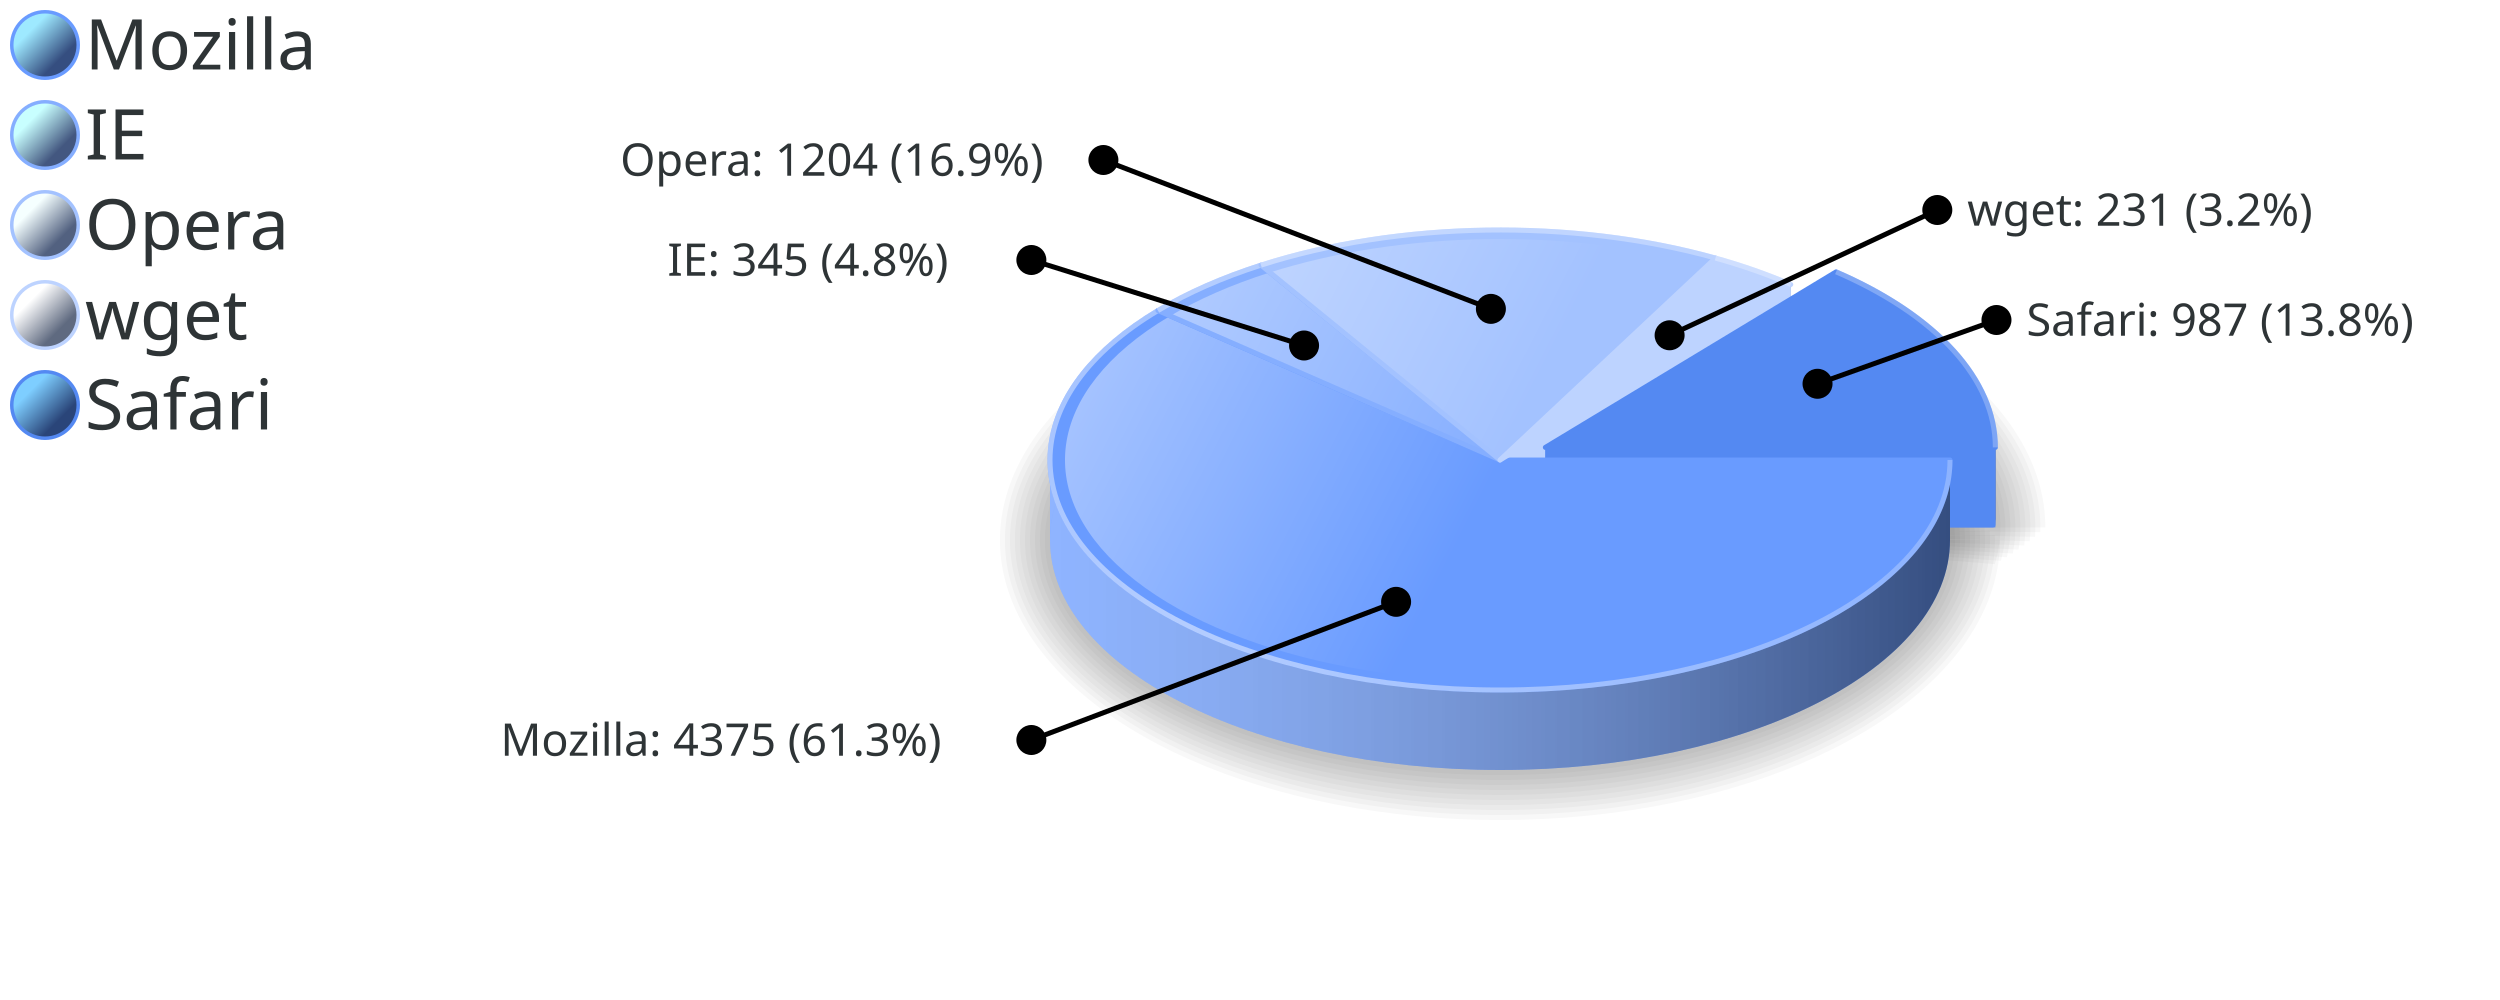
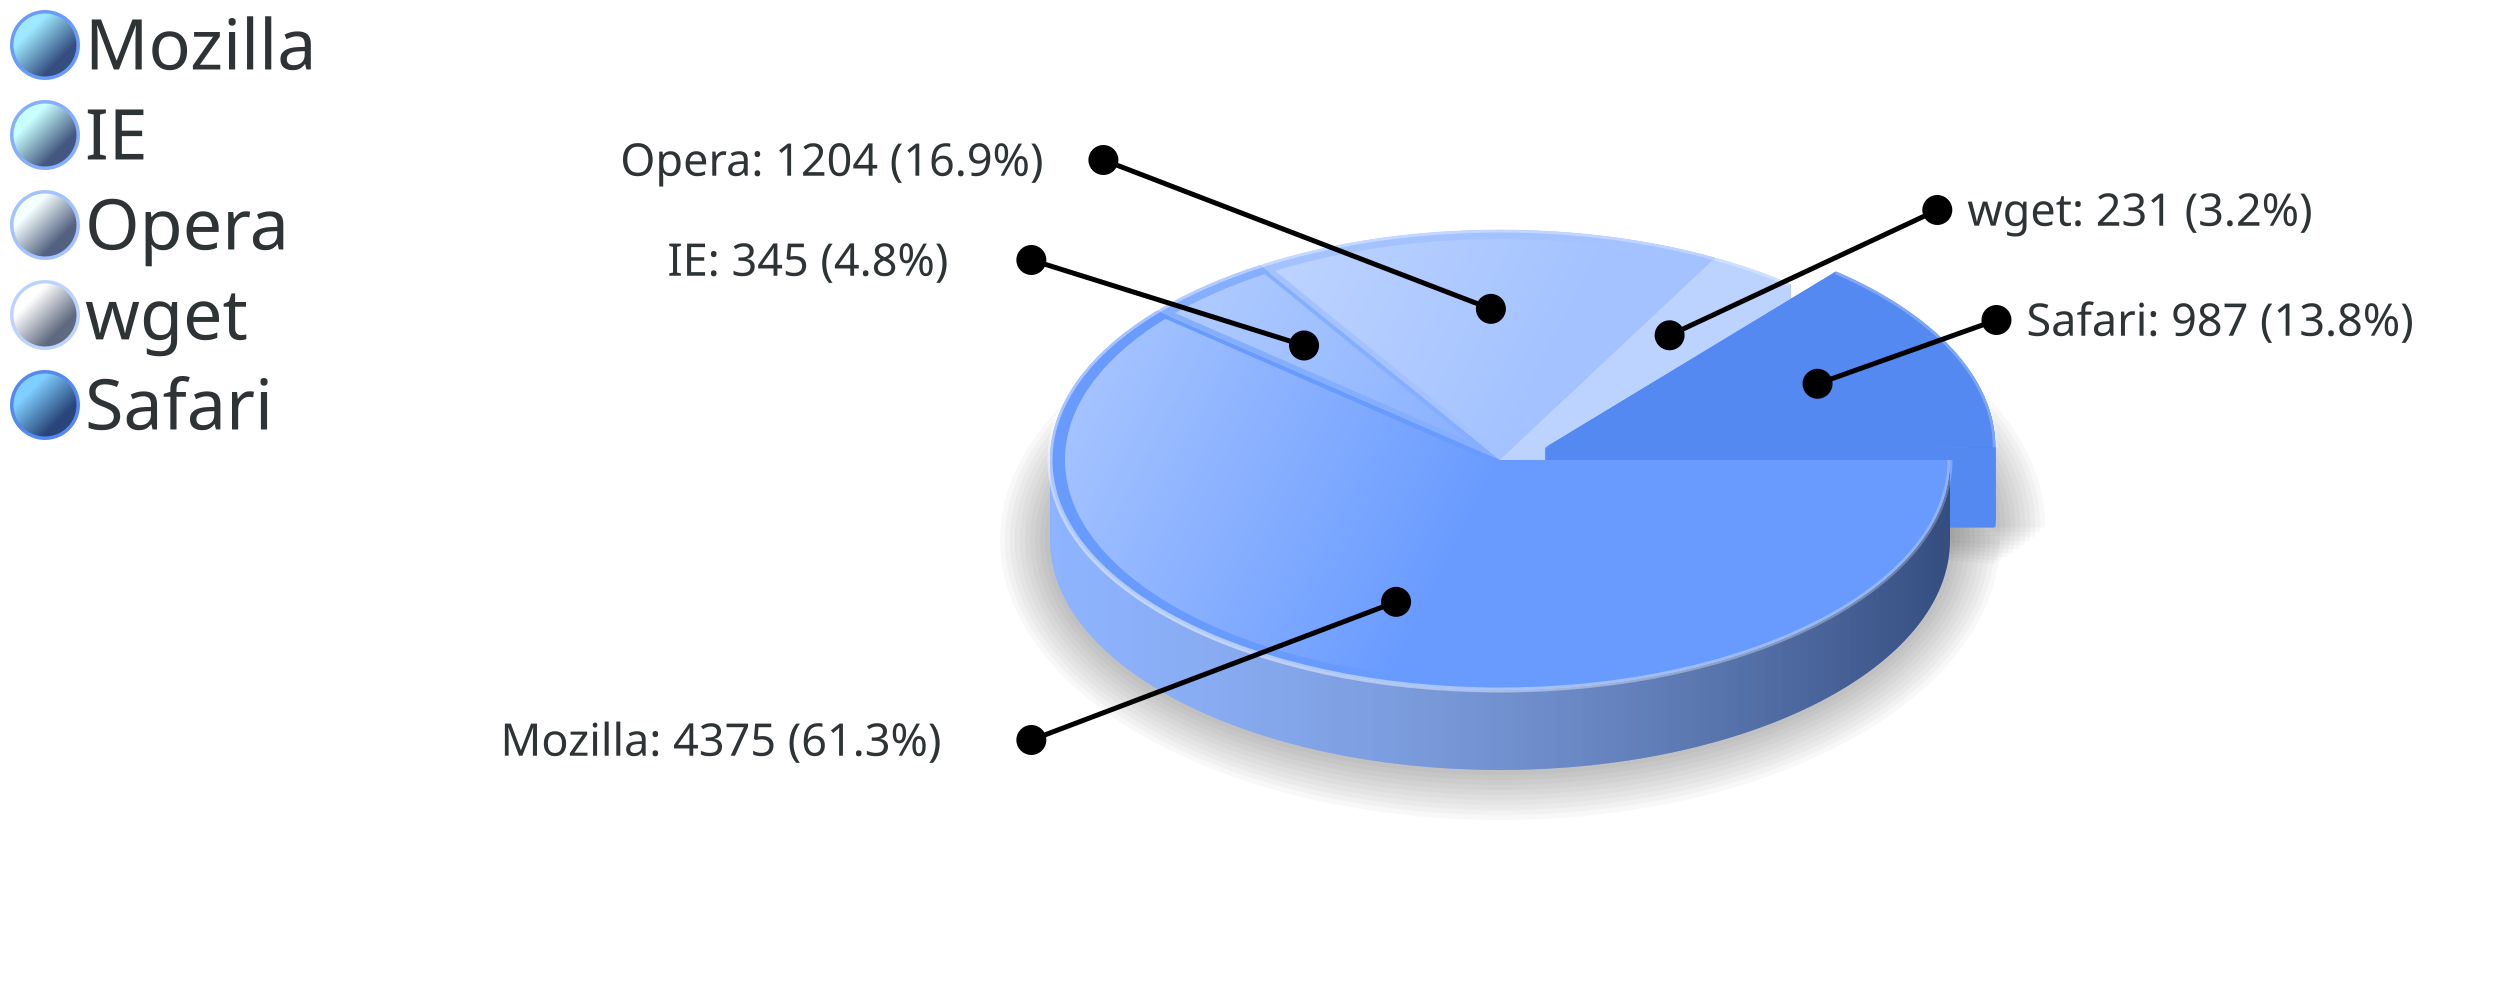
<svg xmlns="http://www.w3.org/2000/svg" xmlns:xlink="http://www.w3.org/1999/xlink" width="500" height="200" version="1.0" id="ezcGraph">
  <defs>
    <linearGradient id="Definition_LinearGradient_6_6_11_11_9ee9ff00_354e8000">
      <stop offset="0" style="stop-color: #9ee9ff; stop-opacity: 1.00;" />
      <stop offset="1" style="stop-color: #354e80; stop-opacity: 1.00;" />
    </linearGradient>
    <linearGradient id="LinearGradient_6_6_11_11_9ee9ff00_354e8000" x1="6.101" y1="6.101" x2="11.899" y2="11.899" gradientUnits="userSpaceOnUse" xlink:href="#Definition_LinearGradient_6_6_11_11_9ee9ff00_354e8000" />
    <linearGradient id="Definition_LinearGradient_6_24_11_29_c8ffff00_43578000">
      <stop offset="0" style="stop-color: #c8ffff; stop-opacity: 1.00;" />
      <stop offset="1" style="stop-color: #435780; stop-opacity: 1.00;" />
    </linearGradient>
    <linearGradient id="LinearGradient_6_24_11_29_c8ffff00_43578000" x1="6.101" y1="24.101" x2="11.899" y2="29.899" gradientUnits="userSpaceOnUse" xlink:href="#Definition_LinearGradient_6_24_11_29_c8ffff00_43578000" />
    <linearGradient id="Definition_LinearGradient_6_42_11_47_f5ffff00_52618000">
      <stop offset="0" style="stop-color: #f5ffff; stop-opacity: 1.00;" />
      <stop offset="1" style="stop-color: #526180; stop-opacity: 1.00;" />
    </linearGradient>
    <linearGradient id="LinearGradient_6_42_11_47_f5ffff00_52618000" x1="6.101" y1="42.1" x2="11.899" y2="47.9" gradientUnits="userSpaceOnUse" xlink:href="#Definition_LinearGradient_6_42_11_47_f5ffff00_52618000" />
    <linearGradient id="Definition_LinearGradient_6_60_11_65_ffffff00_5f6a8000">
      <stop offset="0" style="stop-color: #ffffff; stop-opacity: 1.00;" />
      <stop offset="1" style="stop-color: #5f6a80; stop-opacity: 1.00;" />
    </linearGradient>
    <linearGradient id="LinearGradient_6_60_11_65_ffffff00_5f6a8000" x1="6.101" y1="60.1" x2="11.899" y2="65.9" gradientUnits="userSpaceOnUse" xlink:href="#Definition_LinearGradient_6_60_11_65_ffffff00_5f6a8000" />
    <linearGradient id="Definition_LinearGradient_6_78_11_83_7eceff00_2a457900">
      <stop offset="0" style="stop-color: #7eceff; stop-opacity: 1.00;" />
      <stop offset="1" style="stop-color: #2a4579; stop-opacity: 1.00;" />
    </linearGradient>
    <linearGradient id="LinearGradient_6_78_11_83_7eceff00_2a457900" x1="6.101" y1="78.1" x2="11.899" y2="83.9" gradientUnits="userSpaceOnUse" xlink:href="#Definition_LinearGradient_6_78_11_83_7eceff00_2a457900" />
    <linearGradient id="Definition_LinearGradient_210_92_390_92_ffffffbf_0000007f">
      <stop offset="0" style="stop-color: #ffffff; stop-opacity: 0.25;" />
      <stop offset="1" style="stop-color: #000000; stop-opacity: 0.50;" />
    </linearGradient>
    <linearGradient id="LinearGradient_210_92_390_92_ffffffbf_0000007f" x1="210" y1="92" x2="390" y2="92" gradientUnits="userSpaceOnUse" xlink:href="#Definition_LinearGradient_210_92_390_92_ffffffbf_0000007f" />
    <linearGradient id="Definition_LinearGradient_219_89_399_89_ffffffbf_0000007f">
      <stop offset="0" style="stop-color: #ffffff; stop-opacity: 0.25;" />
      <stop offset="1" style="stop-color: #000000; stop-opacity: 0.50;" />
    </linearGradient>
    <linearGradient id="LinearGradient_219_89_399_89_ffffffbf_0000007f" x1="219.072" y1="89.476" x2="399.072" y2="89.476" gradientUnits="userSpaceOnUse" xlink:href="#Definition_LinearGradient_219_89_399_89_ffffffbf_0000007f" />
    <linearGradient id="Definition_LinearGradient_300_92_210_46_ffffffff_ffffff7f">
      <stop offset="0" style="stop-color: #ffffff; stop-opacity: 0.00;" />
      <stop offset="1" style="stop-color: #ffffff; stop-opacity: 0.50;" />
    </linearGradient>
    <linearGradient id="LinearGradient_300_92_210_46_ffffffff_ffffff7f" x1="300" y1="92" x2="210" y2="46" gradientUnits="userSpaceOnUse" xlink:href="#Definition_LinearGradient_300_92_210_46_ffffffff_ffffff7f" />
    <linearGradient id="Definition_RadialGradient_236_124_180_92_0.00_ffffff7f_ffffffcc">
      <stop offset="0" style="stop-color: #ffffff; stop-opacity: 0.50;" />
      <stop offset="1" style="stop-color: #ffffff; stop-opacity: 0.20;" />
    </linearGradient>
    <radialGradient id="RadialGradient_236_124_180_92_0.00_ffffff7f_ffffffcc" cx="236.36" cy="124.527" fx="236.36" fy="124.527" r="180" gradientUnits="userSpaceOnUse" xlink:href="#Definition_RadialGradient_236_124_180_92_0.00_ffffff7f_ffffffcc" />
    <linearGradient id="Definition_LinearGradient_309_89_219_43_ffffffff_ffffff7f">
      <stop offset="0" style="stop-color: #ffffff; stop-opacity: 0.00;" />
      <stop offset="1" style="stop-color: #ffffff; stop-opacity: 0.50;" />
    </linearGradient>
    <linearGradient id="LinearGradient_309_89_219_43_ffffffff_ffffff7f" x1="309.072" y1="89.476" x2="219.072" y2="43.476" gradientUnits="userSpaceOnUse" xlink:href="#Definition_LinearGradient_309_89_219_43_ffffffff_ffffff7f" />
    <linearGradient id="Definition_RadialGradient_245_122_180_92_0.00_ffffff7f_ffffffcc">
      <stop offset="0" style="stop-color: #ffffff; stop-opacity: 0.50;" />
      <stop offset="1" style="stop-color: #ffffff; stop-opacity: 0.20;" />
    </linearGradient>
    <radialGradient id="RadialGradient_245_122_180_92_0.00_ffffff7f_ffffffcc" cx="245.433" cy="122.003" fx="245.433" fy="122.003" r="180" gradientUnits="userSpaceOnUse" xlink:href="#Definition_RadialGradient_245_122_180_92_0.00_ffffff7f_ffffffcc" />
  </defs>
  <g id="ezcGraphChart" color-rendering="optimizeQuality" shape-rendering="geometricPrecision" text-rendering="optimizeLegibility">
    <path d=" M 0,200 L 0,0 L 500,0 L 500,200 L 0,200 z " style="fill: #ffffff; fill-opacity: 1.00; stroke: none;" id="ezcGraphPolygon_1" />
    <path d=" M 0,200 L 0,0 L 100,0 L 100,200 L 0,200 z " style="fill: #000000; fill-opacity: 0.00; stroke: none;" id="ezcGraphPolygon_2" />
    <ellipse cx="9" cy="9" rx="7" ry="7" style="fill: #699bff; fill-opacity: 1.00; stroke: none;" id="ezcGraphCircle_3" />
    <ellipse cx="9" cy="9" rx="6.3" ry="6.3" style="fill: url(#LinearGradient_6_6_11_11_9ee9ff00_354e8000); stroke: none;" id="ezcGraphCircle_4" />
    <ellipse cx="9" cy="27" rx="7" ry="7" style="fill: #85aeff; fill-opacity: 1.00; stroke: none;" id="ezcGraphCircle_6" />
    <ellipse cx="9" cy="27" rx="6.3" ry="6.3" style="fill: url(#LinearGradient_6_24_11_29_c8ffff00_43578000); stroke: none;" id="ezcGraphCircle_7" />
    <ellipse cx="9" cy="45" rx="7" ry="7" style="fill: #a3c2ff; fill-opacity: 1.00; stroke: none;" id="ezcGraphCircle_9" />
    <ellipse cx="9" cy="45" rx="6.3" ry="6.3" style="fill: url(#LinearGradient_6_42_11_47_f5ffff00_52618000); stroke: none;" id="ezcGraphCircle_10" />
    <ellipse cx="9" cy="63" rx="7" ry="7" style="fill: #bdd3ff; fill-opacity: 1.00; stroke: none;" id="ezcGraphCircle_12" />
    <ellipse cx="9" cy="63" rx="6.3" ry="6.3" style="fill: url(#LinearGradient_6_60_11_65_ffffff00_5f6a8000); stroke: none;" id="ezcGraphCircle_13" />
    <ellipse cx="9" cy="81" rx="7" ry="7" style="fill: #5489f2; fill-opacity: 1.00; stroke: none;" id="ezcGraphCircle_15" />
    <ellipse cx="9" cy="81" rx="6.3" ry="6.3" style="fill: url(#LinearGradient_6_78_11_83_7eceff00_2a457900); stroke: none;" id="ezcGraphCircle_16" />
    <path d="M 300.00,108.00 L 400.00,108.00 A 100.00,56.00 0 1,1 364.61,65.26 z" style="fill: #000000; fill-opacity: 0.03; stroke: none;" id="ezcGraphCircleSector_18" />
    <path d="M 300.00,108.00 L 398.98,107.04 A 99.00,55.00 0 1,1 365.27,66.65 z" style="fill: #000000; fill-opacity: 0.03; stroke: none;" id="ezcGraphCircleSector_19" />
    <path d="M 300.00,108.00 L 397.94,106.12 A 98.00,54.00 0 1,1 365.89,68.03 z" style="fill: #000000; fill-opacity: 0.03; stroke: none;" id="ezcGraphCircleSector_20" />
    <path d="M 300.00,108.00 L 396.87,105.23 A 97.00,53.00 0 1,1 366.46,69.40 z" style="fill: #000000; fill-opacity: 0.03; stroke: none;" id="ezcGraphCircleSector_21" />
    <path d="M 300.00,108.00 L 395.77,104.37 A 96.00,52.00 0 1,1 366.99,70.75 z" style="fill: #000000; fill-opacity: 0.03; stroke: none;" id="ezcGraphCircleSector_22" />
    <path d="M 300.00,108.00 L 394.64,103.56 A 95.00,51.00 0 1,1 367.47,72.09 z" style="fill: #000000; fill-opacity: 0.03; stroke: none;" id="ezcGraphCircleSector_23" />
    <path d="M 300.00,108.00 L 393.49,102.77 A 94.00,50.00 0 1,1 367.90,73.42 z" style="fill: #000000; fill-opacity: 0.03; stroke: none;" id="ezcGraphCircleSector_24" />
    <path d="M 300.00,108.00 L 392.31,102.03 A 93.00,49.00 0 1,1 368.29,74.74 z" style="fill: #000000; fill-opacity: 0.03; stroke: none;" id="ezcGraphCircleSector_25" />
    <path d="M 300.00,108.00 L 391.10,101.32 A 92.00,48.00 0 1,1 368.64,76.04 z" style="fill: #000000; fill-opacity: 0.03; stroke: none;" id="ezcGraphCircleSector_26" />
    <path d="M 300.00,108.00 L 389.88,100.65 A 91.00,47.00 0 1,1 368.94,77.32 z" style="fill: #000000; fill-opacity: 0.03; stroke: none;" id="ezcGraphCircleSector_27" />
    <path d="M 309.07,105.48 L 373.68,62.73 A 100.00,56.00 0 0,1 409.07,105.48 z" style="fill: #000000; fill-opacity: 0.03; stroke: none;" id="ezcGraphCircleSector_28" />
    <path d="M 309.07,105.48 L 371.71,62.88 A 99.00,55.00 0 0,1 408.06,106.44 z" style="fill: #000000; fill-opacity: 0.03; stroke: none;" id="ezcGraphCircleSector_29" />
    <path d="M 309.07,105.48 L 369.74,63.07 A 98.00,54.00 0 0,1 407.01,107.36 z" style="fill: #000000; fill-opacity: 0.03; stroke: none;" id="ezcGraphCircleSector_30" />
    <path d="M 309.07,105.48 L 367.78,63.29 A 97.00,53.00 0 0,1 405.94,108.25 z" style="fill: #000000; fill-opacity: 0.03; stroke: none;" id="ezcGraphCircleSector_31" />
    <path d="M 309.07,105.48 L 365.84,63.54 A 96.00,52.00 0 0,1 404.84,109.10 z" style="fill: #000000; fill-opacity: 0.03; stroke: none;" id="ezcGraphCircleSector_32" />
    <path d="M 309.07,105.48 L 363.90,63.83 A 95.00,51.00 0 0,1 403.71,109.92 z" style="fill: #000000; fill-opacity: 0.03; stroke: none;" id="ezcGraphCircleSector_33" />
    <path d="M 309.07,105.48 L 361.97,64.15 A 94.00,50.00 0 0,1 402.56,110.70 z" style="fill: #000000; fill-opacity: 0.03; stroke: none;" id="ezcGraphCircleSector_34" />
    <path d="M 309.07,105.48 L 360.06,64.50 A 93.00,49.00 0 0,1 401.38,111.45 z" style="fill: #000000; fill-opacity: 0.03; stroke: none;" id="ezcGraphCircleSector_35" />
    <path d="M 309.07,105.48 L 358.16,64.88 A 92.00,48.00 0 0,1 400.18,112.16 z" style="fill: #000000; fill-opacity: 0.03; stroke: none;" id="ezcGraphCircleSector_36" />
    <path d="M 309.07,105.48 L 356.28,65.29 A 91.00,47.00 0 0,1 398.95,112.83 z" style="fill: #000000; fill-opacity: 0.03; stroke: none;" id="ezcGraphCircleSector_37" />
    <path d="M 343.09,67.61 A 90.00,46.00 0 0,0 252.20,69.03 L 252.20,53.03 A 90.00,46 0 0,1 343.09,51.61 z" style="fill: #a3c2ff; fill-opacity: 1.00; stroke: none;" id="ezcGraphCircularArc_38" />
    <path d="M 343.09,67.61 A 90.00,46.00 0 0,0 252.20,69.03 L 252.20,53.03 A 90.00,46 0 0,1 343.09,51.61 z" style="fill: url(#LinearGradient_210_92_390_92_ffffffbf_0000007f); stroke: none;" />
    <path d="M 358.15,72.89 A 90.00,46.00 0 0,0 343.09,67.61 L 343.09,51.61 A 90.00,46 0 0,1 358.15,56.89 z" style="fill: #bdd3ff; fill-opacity: 1.00; stroke: none;" id="ezcGraphCircularArc_39" />
    <path d="M 358.15,72.89 A 90.00,46.00 0 0,0 343.09,67.61 L 343.09,51.61 A 90.00,46 0 0,1 358.15,56.89 z" style="fill: url(#LinearGradient_210_92_390_92_ffffffbf_0000007f); stroke: none;" />
    <path d="M 252.20,69.03 A 90.00,46.00 0 0,0 231.59,78.11 L 231.59,62.11 A 90.00,46 0 0,1 252.20,53.03 z" style="fill: #85aeff; fill-opacity: 1.00; stroke: none;" id="ezcGraphCircularArc_40" />
    <path d="M 252.20,69.03 A 90.00,46.00 0 0,0 231.59,78.11 L 231.59,62.11 A 90.00,46 0 0,1 252.20,53.03 z" style="fill: url(#LinearGradient_210_92_390_92_ffffffbf_0000007f); stroke: none;" />
    <path d=" M 343.09,51.615 L 300,92 L 300,108 L 343.09,67.615 L 343.09,51.615 z " style="fill: #a3c2ff; fill-opacity: 1.00; stroke: none;" id="ezcGraphPolygon_41" />
    <path d=" M 300.5,92.217 L 300.5,106.846 L 342.59,67.398 L 342.59,52.769 L 300.5,92.217 z " style="fill: none; stroke: #a3c2ff; stroke-width: 1; stroke-opacity: 1.00; stroke-linecap: round; stroke-linejoin: round;" id="ezcGraphPolygon_42" />
    <path d=" M 343.09,51.615 L 300,92 L 300,108 L 343.09,67.615 L 343.09,51.615 z " style="fill: #bdd3ff; fill-opacity: 1.00; stroke: none;" id="ezcGraphPolygon_43" />
    <path d=" M 300.5,92.217 L 300.5,106.846 L 342.59,67.398 L 342.59,52.769 L 300.5,92.217 z " style="fill: none; stroke: #bdd3ff; stroke-width: 1; stroke-opacity: 1.00; stroke-linecap: round; stroke-linejoin: round;" id="ezcGraphPolygon_44" />
    <path d="M 399.07,105.48 A 90.00,46.00 0 0,0 367.22,70.37 L 367.22,54.37 A 90.00,46 0 0,1 399.07,89.48 z" style="fill: #5489f2; fill-opacity: 1.00; stroke: none;" id="ezcGraphCircularArc_45" />
    <path d="M 399.07,105.48 A 90.00,46.00 0 0,0 367.22,70.37 L 367.22,54.37 A 90.00,46 0 0,1 399.07,89.48 z" style="fill: url(#LinearGradient_219_89_399_89_ffffffbf_0000007f); stroke: none;" />
    <path d=" M 367.223,54.367 L 309.072,89.476 L 309.072,105.476 L 367.223,70.367 L 367.223,54.367 z " style="fill: #5489f2; fill-opacity: 1.00; stroke: none;" id="ezcGraphPolygon_46" />
    <path d=" M 309.572,89.758 L 309.572,104.59 L 366.723,70.085 L 366.723,55.253 L 309.572,89.758 z " style="fill: none; stroke: #5489f2; stroke-width: 1; stroke-opacity: 1.00; stroke-linecap: round; stroke-linejoin: round;" id="ezcGraphPolygon_47" />
    <path d=" M 252.196,53.025 L 300,92 L 300,108 L 252.196,69.025 L 252.196,53.025 z " style="fill: #85aeff; fill-opacity: 1.00; stroke: none;" id="ezcGraphPolygon_48" />
    <path d=" M 299.5,92.237 L 299.5,106.947 L 252.696,68.788 L 252.696,54.078 L 299.5,92.237 z " style="fill: none; stroke: #85aeff; stroke-width: 1; stroke-opacity: 1.00; stroke-linecap: round; stroke-linejoin: round;" id="ezcGraphPolygon_49" />
    <path d=" M 252.196,53.025 L 300,92 L 300,108 L 252.196,69.025 L 252.196,53.025 z " style="fill: #a3c2ff; fill-opacity: 1.00; stroke: none;" id="ezcGraphPolygon_50" />
    <path d=" M 299.5,92.237 L 299.5,106.947 L 252.696,68.788 L 252.696,54.078 L 299.5,92.237 z " style="fill: none; stroke: #a3c2ff; stroke-width: 1; stroke-opacity: 1.00; stroke-linecap: round; stroke-linejoin: round;" id="ezcGraphPolygon_51" />
    <path d=" M 358.15,56.891 L 300,92 L 300,108 L 358.15,72.891 L 358.15,56.891 z " style="fill: #bdd3ff; fill-opacity: 1.00; stroke: none;" id="ezcGraphPolygon_52" />
    <path d=" M 300.5,92.282 L 300.5,107.114 L 357.65,72.609 L 357.65,57.777 L 300.5,92.282 z " style="fill: none; stroke: #bdd3ff; stroke-width: 1; stroke-opacity: 1.00; stroke-linecap: round; stroke-linejoin: round;" id="ezcGraphPolygon_53" />
    <path d=" M 231.59,62.109 L 300,92 L 300,108 L 231.59,78.109 L 231.59,62.109 z " style="fill: #699bff; fill-opacity: 1.00; stroke: none;" id="ezcGraphPolygon_54" />
    <path d=" M 299.5,92.327 L 299.5,107.236 L 232.09,77.782 L 232.09,62.873 L 299.5,92.327 z " style="fill: none; stroke: #699bff; stroke-width: 1; stroke-opacity: 1.00; stroke-linecap: round; stroke-linejoin: round;" id="ezcGraphPolygon_55" />
    <path d=" M 231.59,62.109 L 300,92 L 300,108 L 231.59,78.109 L 231.59,62.109 z " style="fill: #85aeff; fill-opacity: 1.00; stroke: none;" id="ezcGraphPolygon_56" />
    <path d=" M 299.5,92.327 L 299.5,107.236 L 232.09,77.782 L 232.09,62.873 L 299.5,92.327 z " style="fill: none; stroke: #85aeff; stroke-width: 1; stroke-opacity: 1.00; stroke-linecap: round; stroke-linejoin: round;" id="ezcGraphPolygon_57" />
    <path d=" M 399.072,89.476 L 309.072,89.476 L 309.072,105.476 L 399.072,105.476 L 399.072,89.476 z " style="fill: #5489f2; fill-opacity: 1.00; stroke: none;" id="ezcGraphPolygon_58" />
    <path d=" M 309.572,89.976 L 309.572,104.976 L 398.572,104.976 L 398.572,89.976 L 309.572,89.976 z " style="fill: none; stroke: #5489f2; stroke-width: 1; stroke-opacity: 1.00; stroke-linecap: round; stroke-linejoin: round;" id="ezcGraphPolygon_59" />
    <path d=" M 390,92 L 300,92 L 300,108 L 390,108 L 390,92 z " style="fill: #699bff; fill-opacity: 1.00; stroke: none;" id="ezcGraphPolygon_60" />
    <path d=" M 300.5,92.5 L 300.5,107.5 L 389.5,107.5 L 389.5,92.5 L 300.5,92.5 z " style="fill: none; stroke: #699bff; stroke-width: 1; stroke-opacity: 1.00; stroke-linecap: round; stroke-linejoin: round;" id="ezcGraphPolygon_61" />
    <path d="M 210.00,108.00 A 90.00,46.00 0 0,0 390.00,108.00 L 390.00,92.00 A 90.00,46 0 0,1 210.00,92.00 z" style="fill: #699bff; fill-opacity: 1.00; stroke: none;" id="ezcGraphCircularArc_62" />
    <path d="M 210.00,108.00 A 90.00,46.00 0 0,0 390.00,108.00 L 390.00,92.00 A 90.00,46 0 0,1 210.00,92.00 z" style="fill: url(#LinearGradient_210_92_390_92_ffffffbf_0000007f); stroke: none;" />
    <path d="M 231.59,78.11 A 90.00,46.00 0 0,0 210.00,108.00 L 210.00,92.00 A 90.00,46 0 0,1 231.59,62.11 z" style="fill: #699bff; fill-opacity: 1.00; stroke: none;" id="ezcGraphCircularArc_63" />
    <path d="M 231.59,78.11 A 90.00,46.00 0 0,0 210.00,108.00 L 210.00,92.00 A 90.00,46 0 0,1 231.59,62.11 z" style="fill: url(#LinearGradient_210_92_390_92_ffffffbf_0000007f); stroke: none;" />
    <path d="M 300.00,92.00 L 390.00,92.00 A 90.00,46.00 0 1,1 231.59,62.11 z" style="fill: #699bff; fill-opacity: 1.00; stroke: none;" id="ezcGraphCircleSector_64" />
    <path d="M 300.00,92.00 L 387.00,92.00 A 87.00,44.20 0 1,1 233.87,63.28 z" style="fill: url(#LinearGradient_300_92_210_46_ffffffff_ffffff7f); stroke: none;" id="ezcGraphCircleSector_65" />
-     <path d="M 300.00,92.00 L 390.00,92.00 A 90.00,46.00 0 1,1 231.59,62.11 z" style="fill: none; stroke: #699bff; stroke-width: 1; stroke-opacity: 1.00; stroke-linecap: round; stroke-linejoin: round;" id="ezcGraphCircleSector_66" />
+     <path d="M 299.82,92.50 L 389.50,92.50 A 89.50,45.50 0 1,1 231.62,62.57 z" style="fill: none; stroke: #699bff; stroke-width: 1; stroke-opacity: 1.00; stroke-linecap: round; stroke-linejoin: round;" id="ezcGraphCircleSector_66" />
    <path d="M 390.00,92.00  A 90.00,46.00 0 0,1 210.00,92.00" style="fill: none; stroke: url(#RadialGradient_236_124_180_92_0.00_ffffff7f_ffffffcc);" id="ezcGraphCircularArc_67" />
    <path d="M 210.00,92.00  A 90.00,46.00 0 0,1 231.59,62.11" style="fill: none; stroke: url(#RadialGradient_236_124_180_92_0.00_ffffff7f_ffffffcc);" id="ezcGraphCircularArc_68" />
    <path d="M 300.00,92.00 L 231.59,62.11 A 90.00,46.00 0 0,1 252.20,53.03 z" style="fill: #85aeff; fill-opacity: 1.00; stroke: none;" id="ezcGraphCircleSector_69" />
    <path d="M 300.00,92.00 L 233.87,63.28 A 87.00,44.20 0 0,1 253.79,54.55 z" style="fill: url(#LinearGradient_300_92_210_46_ffffffff_ffffff7f); stroke: none;" id="ezcGraphCircleSector_70" />
-     <path d="M 300.00,92.00 L 231.59,62.11 A 90.00,46.00 0 0,1 252.20,53.03 z" style="fill: none; stroke: #85aeff; stroke-width: 1; stroke-opacity: 1.00; stroke-linecap: round; stroke-linejoin: round;" id="ezcGraphCircleSector_71" />
+     <path d="M 297.20,90.23 L 232.48,62.05 A 89.50,45.50 0 0,1 252.11,53.49 z" style="fill: none; stroke: #85aeff; stroke-width: 1; stroke-opacity: 1.00; stroke-linecap: round; stroke-linejoin: round;" id="ezcGraphCircleSector_71" />
    <path d="M 231.59,62.11  A 90.00,46.00 0 0,1 252.20,53.03" style="fill: none; stroke: url(#RadialGradient_236_124_180_92_0.00_ffffff7f_ffffffcc);" id="ezcGraphCircularArc_72" />
    <path d="M 300.00,92.00 L 252.20,53.03 A 90.00,46.00 0 0,1 343.09,51.61 z" style="fill: #a3c2ff; fill-opacity: 1.00; stroke: none;" id="ezcGraphCircleSector_73" />
    <path d="M 300.00,92.00 L 253.79,54.55 A 87.00,44.20 0 0,1 341.65,53.20 z" style="fill: url(#LinearGradient_300_92_210_46_ffffffff_ffffff7f); stroke: none;" id="ezcGraphCircleSector_74" />
-     <path d="M 300.00,92.00 L 252.20,53.03 A 90.00,46.00 0 0,1 343.09,51.61 z" style="fill: none; stroke: #a3c2ff; stroke-width: 1; stroke-opacity: 1.00; stroke-linecap: round; stroke-linejoin: round;" id="ezcGraphCircleSector_75" />
+     <path d="M 299.65,91.07 L 253.06,53.19 A 89.50,45.50 0 0,1 342.24,51.82 z" style="fill: none; stroke: #a3c2ff; stroke-width: 1; stroke-opacity: 1.00; stroke-linecap: round; stroke-linejoin: round;" id="ezcGraphCircleSector_75" />
    <path d="M 252.20,53.03  A 90.00,46.00 0 0,1 343.09,51.61" style="fill: none; stroke: url(#RadialGradient_236_124_180_92_0.00_ffffff7f_ffffffcc);" id="ezcGraphCircularArc_76" />
    <path d="M 300.00,92.00 L 343.09,51.61 A 90.00,46.00 0 0,1 358.15,56.89 z" style="fill: #bdd3ff; fill-opacity: 1.00; stroke: none;" id="ezcGraphCircleSector_77" />
    <path d="M 300.00,92.00 L 341.65,53.20 A 87.00,44.20 0 0,1 356.21,58.26 z" style="fill: url(#LinearGradient_300_92_210_46_ffffffff_ffffff7f); stroke: none;" id="ezcGraphCircleSector_78" />
-     <path d="M 300.00,92.00 L 343.09,51.61 A 90.00,46.00 0 0,1 358.15,56.89 z" style="fill: none; stroke: #bdd3ff; stroke-width: 1; stroke-opacity: 1.00; stroke-linecap: round; stroke-linejoin: round;" id="ezcGraphCircleSector_79" />
+     <path d="M 303.92,89.01 L 343.21,52.09 A 89.50,45.50 0 0,1 357.26,56.95 z" style="fill: none; stroke: #bdd3ff; stroke-width: 1; stroke-opacity: 1.00; stroke-linecap: round; stroke-linejoin: round;" id="ezcGraphCircleSector_79" />
    <path d="M 343.09,51.61  A 90.00,46.00 0 0,1 358.15,56.89" style="fill: none; stroke: url(#RadialGradient_236_124_180_92_0.00_ffffff7f_ffffffcc);" id="ezcGraphCircularArc_80" />
    <path d="M 309.07,89.48 L 367.22,54.37 A 90.00,46.00 0 0,1 399.07,89.48 z" style="fill: #5489f2; fill-opacity: 1.00; stroke: none;" id="ezcGraphCircleSector_81" />
    <path d="M 309.07,89.48 L 365.28,55.74 A 87.00,44.20 0 0,1 396.07,89.48 z" style="fill: url(#LinearGradient_309_89_219_43_ffffffff_ffffff7f); stroke: none;" id="ezcGraphCircleSector_82" />
-     <path d="M 309.07,89.48 L 367.22,54.37 A 90.00,46.00 0 0,1 399.07,89.48 z" style="fill: none; stroke: #5489f2; stroke-width: 1; stroke-opacity: 1.00; stroke-linecap: round; stroke-linejoin: round;" id="ezcGraphCircleSector_83" />
+     <path d="M 310.25,89.35 L 367.25,54.82 A 89.50,45.50 0 0,1 398.57,88.98 z" style="fill: none; stroke: #5489f2; stroke-width: 1; stroke-opacity: 1.00; stroke-linecap: round; stroke-linejoin: round;" id="ezcGraphCircleSector_83" />
    <path d="M 367.22,54.37  A 90.00,46.00 0 0,1 399.07,89.48" style="fill: none; stroke: url(#RadialGradient_245_122_180_92_0.00_ffffff7f_ffffffcc);" id="ezcGraphCircularArc_84" />
    <path d=" M 298.179,61.774 L 220.679,32" style="fill: none; stroke: #000000; stroke-width: 1; stroke-opacity: 1.00; stroke-linecap: round; stroke-linejoin: round;" id="ezcGraphLine_85" />
    <ellipse cx="298.179" cy="61.774" rx="3" ry="3" style="fill: #000000; fill-opacity: 1.00; stroke: none;" id="ezcGraphCircle_86" />
    <ellipse cx="220.679" cy="32" rx="3" ry="3" style="fill: #000000; fill-opacity: 1.00; stroke: none;" id="ezcGraphCircle_87" />
    <path d=" M 260.812,69.101 L 206.273,52" style="fill: none; stroke: #000000; stroke-width: 1; stroke-opacity: 1.00; stroke-linecap: round; stroke-linejoin: round;" id="ezcGraphLine_89" />
    <ellipse cx="260.812" cy="69.101" rx="3" ry="3" style="fill: #000000; fill-opacity: 1.00; stroke: none;" id="ezcGraphCircle_90" />
    <ellipse cx="206.273" cy="52" rx="3" ry="3" style="fill: #000000; fill-opacity: 1.00; stroke: none;" id="ezcGraphCircle_91" />
    <path d=" M 279.22,120.368 L 206.273,148" style="fill: none; stroke: #000000; stroke-width: 1; stroke-opacity: 1.00; stroke-linecap: round; stroke-linejoin: round;" id="ezcGraphLine_93" />
    <ellipse cx="279.22" cy="120.368" rx="3" ry="3" style="fill: #000000; fill-opacity: 1.00; stroke: none;" id="ezcGraphCircle_94" />
    <ellipse cx="206.273" cy="148" rx="3" ry="3" style="fill: #000000; fill-opacity: 1.00; stroke: none;" id="ezcGraphCircle_95" />
    <path d=" M 333.922,67.057 L 387.462,42" style="fill: none; stroke: #000000; stroke-width: 1; stroke-opacity: 1.00; stroke-linecap: round; stroke-linejoin: round;" id="ezcGraphLine_97" />
    <ellipse cx="333.922" cy="67.057" rx="3" ry="3" style="fill: #000000; fill-opacity: 1.00; stroke: none;" id="ezcGraphCircle_98" />
    <ellipse cx="387.462" cy="42" rx="3" ry="3" style="fill: #000000; fill-opacity: 1.00; stroke: none;" id="ezcGraphCircle_99" />
    <path d=" M 363.506,76.756 L 399.295,64" style="fill: none; stroke: #000000; stroke-width: 1; stroke-opacity: 1.00; stroke-linecap: round; stroke-linejoin: round;" id="ezcGraphLine_101" />
    <ellipse cx="363.506" cy="76.756" rx="3" ry="3" style="fill: #000000; fill-opacity: 1.00; stroke: none;" id="ezcGraphCircle_102" />
    <ellipse cx="399.295" cy="64" rx="3" ry="3" style="fill: #000000; fill-opacity: 1.00; stroke: none;" id="ezcGraphCircle_103" />
    <g id="ezcGraphTextBox_5">
      <path d=" M 16.5,17 L 16.5,1.5 L 69.94,1.5 L 69.94,17 L 16.5,17 z " style="fill: #ffffff; fill-opacity: 0.00; stroke: none;" id="ezcGraphPolygon_105" />
      <text id="ezcGraphTextBox_5_text" x="17" text-length="51.94px" y="13.9" style="font-size: 14px; font-family: sans-serif; fill: #2e3436; fill-opacity: 1.00; stroke: none;">Mozilla</text>
    </g>
    <g id="ezcGraphTextBox_8">
      <path d=" M 16.5,35 L 16.5,19.5 L 32.84,19.5 L 32.84,35 L 16.5,35 z " style="fill: #ffffff; fill-opacity: 0.00; stroke: none;" id="ezcGraphPolygon_106" />
      <text id="ezcGraphTextBox_8_text" x="17" text-length="14.84px" y="31.9" style="font-size: 14px; font-family: sans-serif; fill: #2e3436; fill-opacity: 1.00; stroke: none;">IE</text>
    </g>
    <g id="ezcGraphTextBox_11">
      <path d=" M 16.5,53 L 16.5,37.5 L 55.1,37.5 L 55.1,53 L 16.5,53 z " style="fill: #ffffff; fill-opacity: 0.00; stroke: none;" id="ezcGraphPolygon_107" />
      <text id="ezcGraphTextBox_11_text" x="17" text-length="37.1px" y="49.9" style="font-size: 14px; font-family: sans-serif; fill: #2e3436; fill-opacity: 1.00; stroke: none;">Opera</text>
    </g>
    <g id="ezcGraphTextBox_14">
      <path d=" M 16.5,71 L 16.5,55.5 L 47.68,55.5 L 47.68,71 L 16.5,71 z " style="fill: #ffffff; fill-opacity: 0.00; stroke: none;" id="ezcGraphPolygon_108" />
      <text id="ezcGraphTextBox_14_text" x="17" text-length="29.68px" y="67.9" style="font-size: 14px; font-family: sans-serif; fill: #2e3436; fill-opacity: 1.00; stroke: none;">wget</text>
    </g>
    <g id="ezcGraphTextBox_17">
      <path d=" M 16.5,89 L 16.5,73.5 L 62.52,73.5 L 62.52,89 L 16.5,89 z " style="fill: #ffffff; fill-opacity: 0.00; stroke: none;" id="ezcGraphPolygon_109" />
      <text id="ezcGraphTextBox_17_text" x="17" text-length="44.52px" y="85.9" style="font-size: 14px; font-family: sans-serif; fill: #2e3436; fill-opacity: 1.00; stroke: none;">Safari</text>
    </g>
    <g id="ezcGraphTextBox_88">
      <path d=" M 123.549,37.5 L 123.549,27 L 215.679,27 L 215.679,37.5 L 123.549,37.5 z " style="fill: #ffffff; fill-opacity: 0.00; stroke: none;" id="ezcGraphPolygon_110" />
      <text id="ezcGraphTextBox_88_text" x="124.049" text-length="90.63px" y="35.15" style="font-size: 9px; font-family: sans-serif; fill: #2e3436; fill-opacity: 1.00; stroke: none;">Opera: 1204 (16.9%)</text>
    </g>
    <g id="ezcGraphTextBox_92">
      <path d=" M 132.993,57.5 L 132.993,47 L 201.273,47 L 201.273,57.5 L 132.993,57.5 z " style="fill: #ffffff; fill-opacity: 0.00; stroke: none;" id="ezcGraphPolygon_111" />
      <text id="ezcGraphTextBox_92_text" x="133.493" text-length="66.78px" y="55.15" style="font-size: 9px; font-family: sans-serif; fill: #2e3436; fill-opacity: 1.00; stroke: none;">IE: 345 (4.8%)</text>
    </g>
    <g id="ezcGraphTextBox_96">
      <path d=" M 99.603,153.5 L 99.603,143 L 201.273,143 L 201.273,153.5 L 99.603,153.5 z " style="fill: #ffffff; fill-opacity: 0.00; stroke: none;" id="ezcGraphPolygon_112" />
      <text id="ezcGraphTextBox_96_text" x="100.103" text-length="100.17px" y="151.15" style="font-size: 9px; font-family: sans-serif; fill: #2e3436; fill-opacity: 1.00; stroke: none;">Mozilla: 4375 (61.3%)</text>
    </g>
    <g id="ezcGraphTextBox_100">
      <path d=" M 392.962,47.5 L 392.962,37 L 470.782,37 L 470.782,47.5 L 392.962,47.5 z " style="fill: #ffffff; fill-opacity: 0.00; stroke: none;" id="ezcGraphPolygon_113" />
      <text id="ezcGraphTextBox_100_text" x="393.462" text-length="76.32px" y="45.15" style="font-size: 9px; font-family: sans-serif; fill: #2e3436; fill-opacity: 1.00; stroke: none;">wget: 231 (3.2%)</text>
    </g>
    <g id="ezcGraphTextBox_104">
      <path d=" M 404.795,69.5 L 404.795,59 L 496.925,59 L 496.925,69.5 L 404.795,69.5 z " style="fill: #ffffff; fill-opacity: 0.00; stroke: none;" id="ezcGraphPolygon_114" />
      <text id="ezcGraphTextBox_104_text" x="405.295" text-length="90.63px" y="67.15" style="font-size: 9px; font-family: sans-serif; fill: #2e3436; fill-opacity: 1.00; stroke: none;">Safari: 987 (13.8%)</text>
    </g>
  </g>
</svg>
